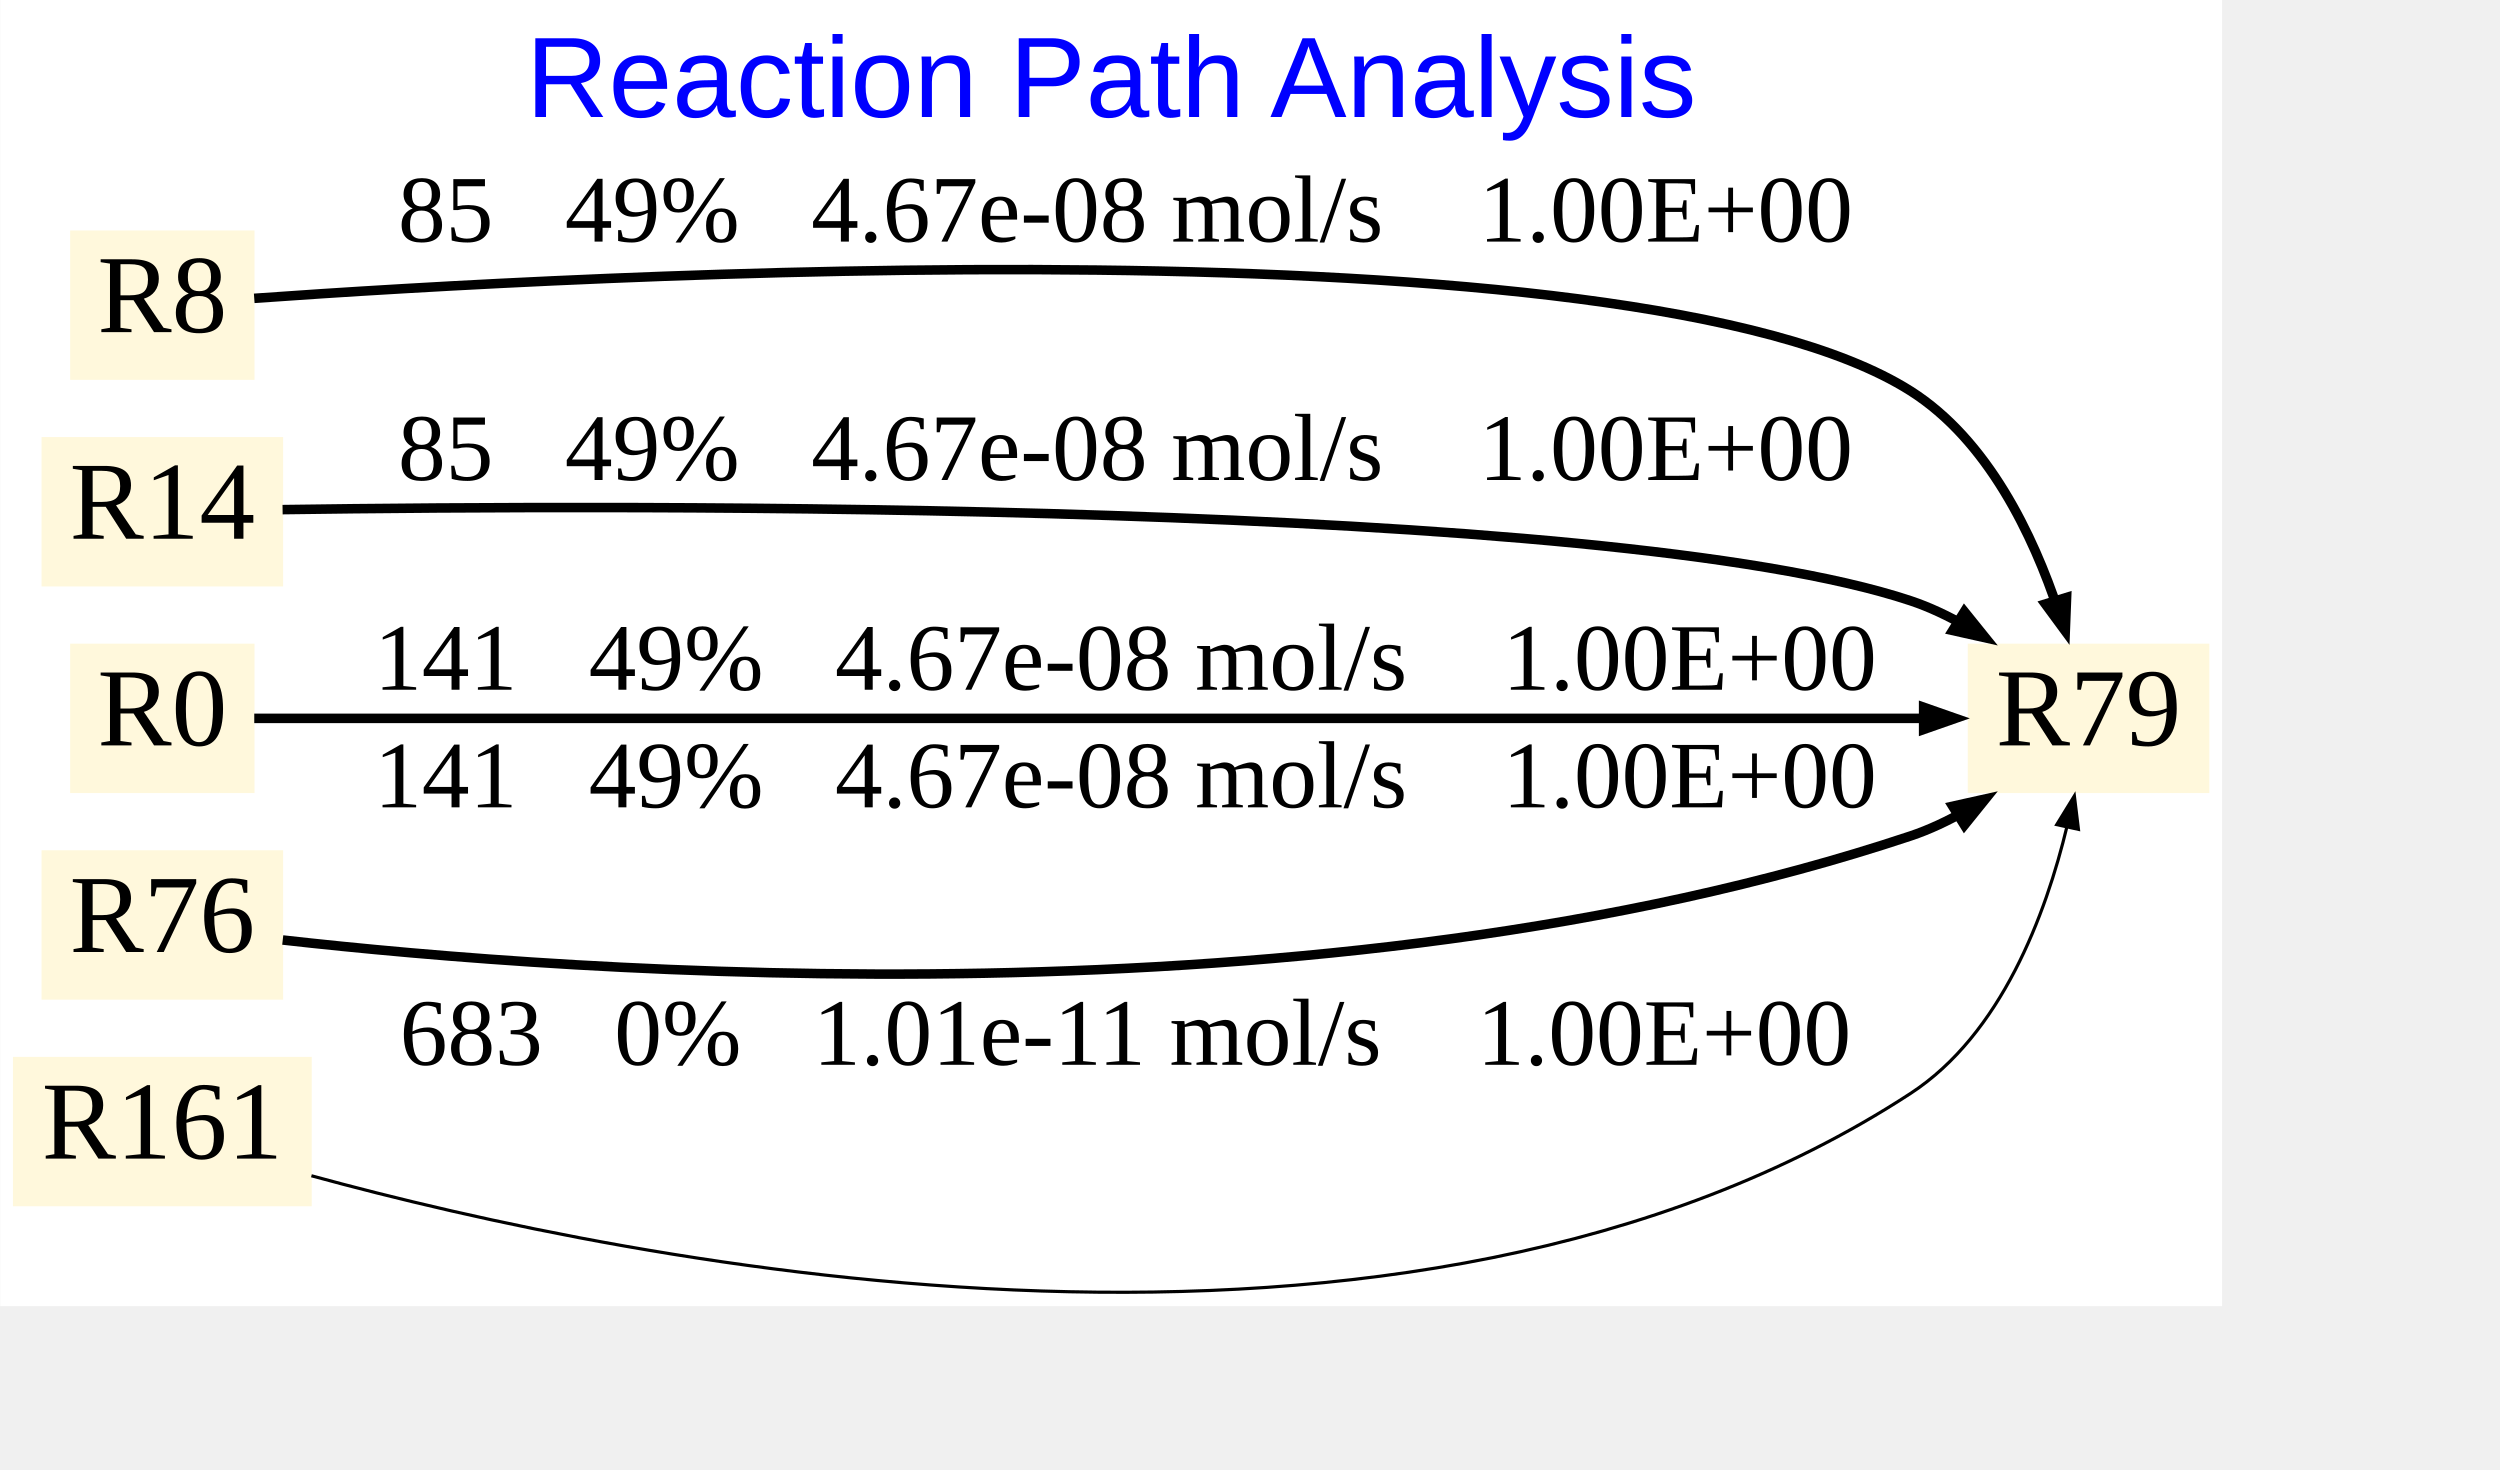
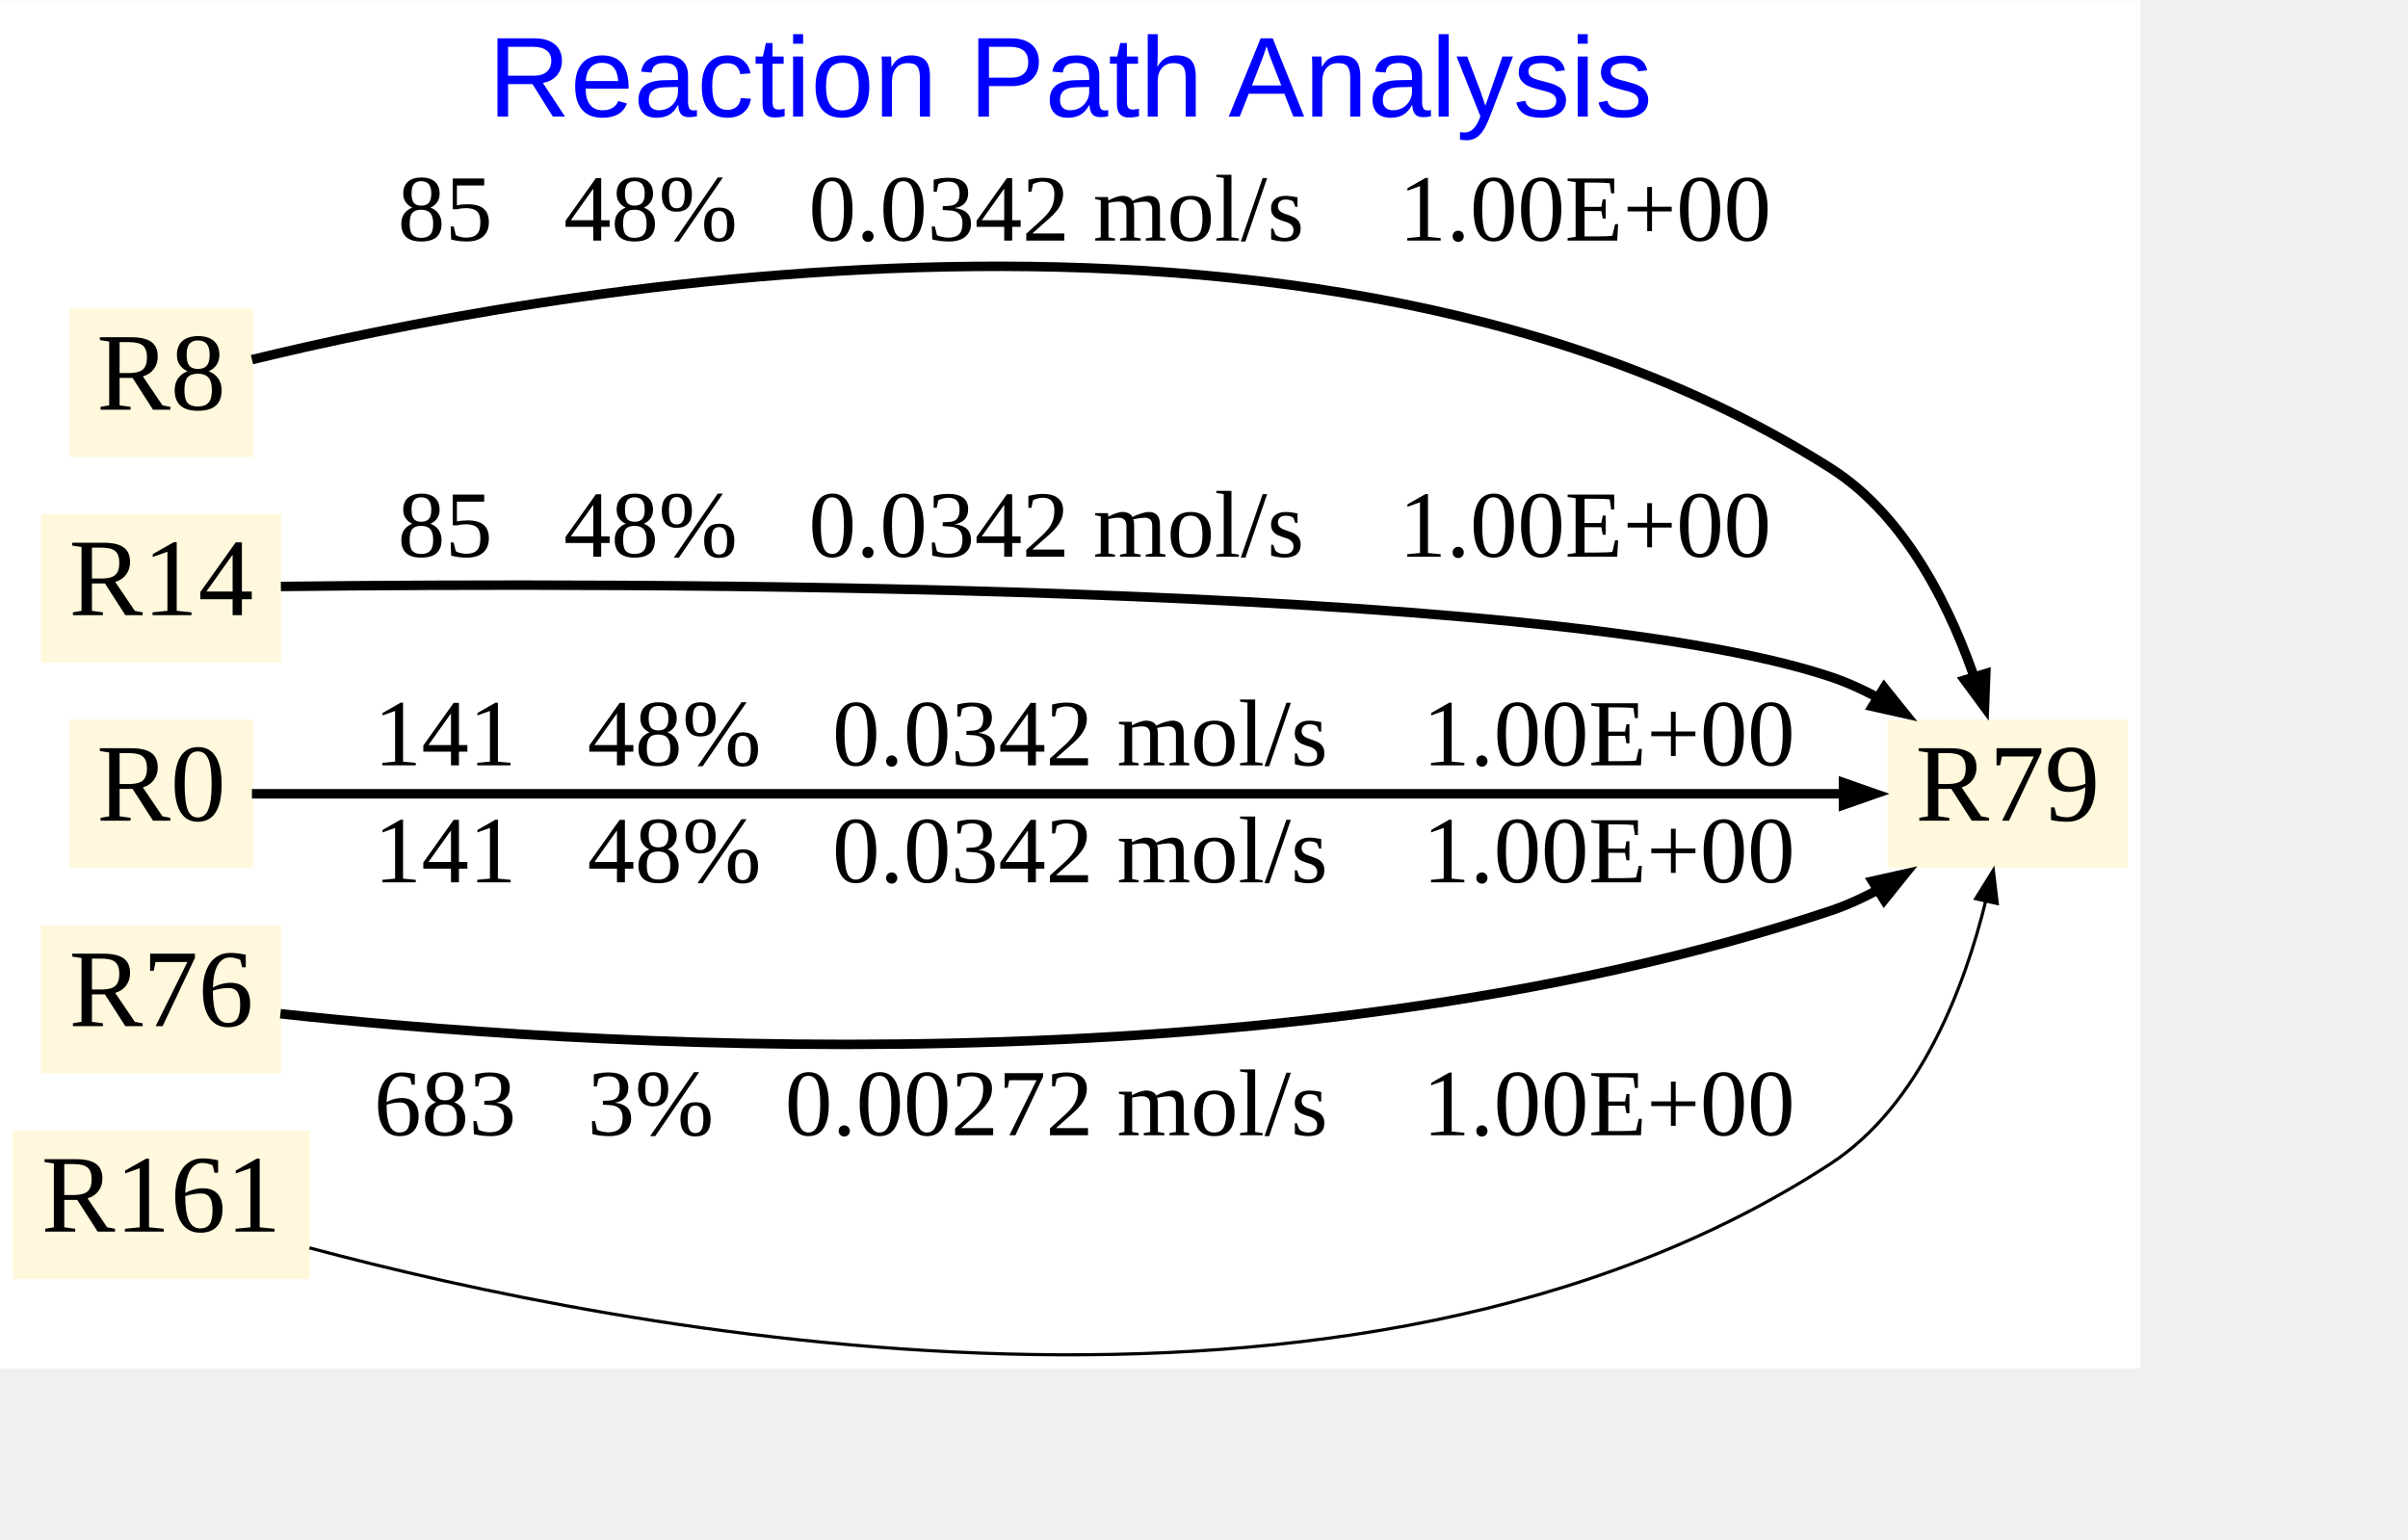
- <svg xmlns="http://www.w3.org/2000/svg" xmlns:xlink="http://www.w3.org/1999/xlink" width="621pt" height="365pt" viewBox="0.00 0.00 699.00 410.92">
-   <g id="graph0" class="graph" transform="scale(0.888889 0.888889) rotate(0) translate(4 406.92)">
-     <polygon fill="white" stroke="none" points="-4,4 -4,-406.92 695,-406.92 695,4 -4,4" />
-     <text text-anchor="middle" x="345.5" y="-370.12" font-family="Arial" font-size="36.00" fill="blue">Reaction Path Analysis</text>
+ <svg xmlns="http://www.w3.org/2000/svg" xmlns:xlink="http://www.w3.org/1999/xlink" width="602pt" height="385pt" viewBox="0.00 0.00 677.00 432.80">
+   <g id="graph0" class="graph" transform="scale(0.888889 0.888889) rotate(0) translate(4 428.8)">
+     <polygon fill="white" stroke="none" points="-4,4 -4,-428.8 673,-428.8 673,4 -4,4" />
+     <text text-anchor="middle" x="334.5" y="-392" font-family="Arial" font-size="36.00" fill="blue">Reaction Path Analysis</text>
    <g id="node1" class="node">
      <g id="a_node1">
        <a xlink:href="79.svg" xlink:title="R79">
-           <polygon fill="cornsilk" stroke="none" points="691,-204.42 615,-204.42 615,-157.42 691,-157.42 691,-204.42" />
-           <text text-anchor="middle" x="653" y="-172.42" font-family="Times New Roman,serif" font-size="35.00">R79</text>
+           <polygon fill="cornsilk" stroke="none" points="669,-201.3 593,-201.3 593,-154.3 669,-154.3 669,-201.3" />
+           <text text-anchor="middle" x="631" y="-169.3" font-family="Times New Roman,serif" font-size="35.00">R79</text>
        </a>
      </g>
    </g>
    <g id="node2" class="node">
      <g id="a_node2">
        <a xlink:href="8.svg" xlink:title="R8">
-           <polygon fill="cornsilk" stroke="none" points="76,-334.42 18,-334.42 18,-287.42 76,-287.42 76,-334.42" />
-           <text text-anchor="middle" x="47" y="-302.42" font-family="Times New Roman,serif" font-size="35.00">R8</text>
+           <polygon fill="cornsilk" stroke="none" points="76,-331.3 18,-331.3 18,-284.3 76,-284.3 76,-331.3" />
+           <text text-anchor="middle" x="47" y="-299.3" font-family="Times New Roman,serif" font-size="35.00">R8</text>
        </a>
      </g>
    </g>
    <g id="edge1" class="edge">
-       <path fill="none" stroke="black" stroke-width="3" d="M75.91,-313.06C175.11,-320.16 509.44,-339.4 597,-283.92 621.35,-268.49 635.62,-238.41 643.5,-214.73" />
-       <polygon fill="black" stroke="black" stroke-width="3" points="646.09,-218.96 645.68,-208.37 639.4,-216.9 646.09,-218.96" />
-       <text text-anchor="middle" x="350" y="-330.92" font-family="Times New Roman,serif" font-size="30.00">   85   49%   4.67e-08 mol/s    1.00E+00</text>
+       <path fill="none" stroke="black" stroke-width="3" d="M75.7,-315.13C159.02,-335.46 411.62,-384.55 575,-280.8 599.34,-265.35 613.61,-235.28 621.49,-211.6" />
+       <polygon fill="black" stroke="black" stroke-width="3" points="624.08,-215.83 623.67,-205.25 617.39,-213.78 624.08,-215.83" />
+       <text text-anchor="middle" x="339" y="-352.8" font-family="Times New Roman,serif" font-size="30.00">   85   48%   0.0342 mol/s    1.00E+00</text>
    </g>
    <g id="node3" class="node">
      <g id="a_node3">
        <a xlink:href="14.svg" xlink:title="R14">
-           <polygon fill="cornsilk" stroke="none" points="85,-269.42 9,-269.42 9,-222.42 85,-222.42 85,-269.42" />
-           <text text-anchor="middle" x="47" y="-237.42" font-family="Times New Roman,serif" font-size="35.00">R14</text>
+           <polygon fill="cornsilk" stroke="none" points="85,-266.3 9,-266.3 9,-219.3 85,-219.3 85,-266.3" />
+           <text text-anchor="middle" x="47" y="-234.3" font-family="Times New Roman,serif" font-size="35.00">R14</text>
        </a>
      </g>
    </g>
    <g id="edge2" class="edge">
-       <path fill="none" stroke="black" stroke-width="3" d="M84.83,-246.59C191.93,-248.13 501.7,-249.66 597,-217.92 602.95,-215.94 608.85,-213.13 614.46,-209.92" />
-       <polygon fill="black" stroke="black" stroke-width="3" points="613.94,-214.5 620.59,-206.25 610.25,-208.56 613.94,-214.5" />
-       <text text-anchor="middle" x="350" y="-255.92" font-family="Times New Roman,serif" font-size="30.00">   85   49%   4.67e-08 mol/s    1.00E+00</text>
+       <path fill="none" stroke="black" stroke-width="3" d="M84.84,-243.38C189,-244.61 483.98,-245.23 575,-214.8 580.94,-212.82 586.85,-210 592.46,-206.8" />
+       <polygon fill="black" stroke="black" stroke-width="3" points="591.94,-211.38 598.58,-203.12 588.24,-205.43 591.94,-211.38" />
+       <text text-anchor="middle" x="339" y="-252.8" font-family="Times New Roman,serif" font-size="30.00">   85   48%   0.0342 mol/s    1.00E+00</text>
    </g>
    <g id="node4" class="node">
      <g id="a_node4">
        <a xlink:href="0.svg" xlink:title="R0">
-           <polygon fill="cornsilk" stroke="none" points="76,-204.42 18,-204.42 18,-157.42 76,-157.42 76,-204.42" />
-           <text text-anchor="middle" x="47" y="-172.42" font-family="Times New Roman,serif" font-size="35.00">R0</text>
+           <polygon fill="cornsilk" stroke="none" points="76,-201.3 18,-201.3 18,-154.3 76,-154.3 76,-201.3" />
+           <text text-anchor="middle" x="47" y="-169.3" font-family="Times New Roman,serif" font-size="35.00">R0</text>
        </a>
      </g>
    </g>
    <g id="edge3" class="edge">
-       <path fill="none" stroke="black" stroke-width="3" d="M75.92,-180.92C171.2,-180.92 484.27,-180.92 604.44,-180.92" />
-       <polygon fill="black" stroke="black" stroke-width="3" points="601.12,-184.42 611.12,-180.92 601.12,-177.42 601.12,-184.42" />
-       <text text-anchor="middle" x="350" y="-189.92" font-family="Times New Roman,serif" font-size="30.00">   141   49%   4.67e-08 mol/s    1.00E+00</text>
+       <path fill="none" stroke="black" stroke-width="3" d="M75.68,-177.8C167.92,-177.8 465.6,-177.8 582.37,-177.8" />
+       <polygon fill="black" stroke="black" stroke-width="3" points="579.09,-181.3 589.09,-177.8 579.09,-174.3 579.09,-181.3" />
+       <text text-anchor="middle" x="339" y="-186.8" font-family="Times New Roman,serif" font-size="30.00">   141   48%   0.0342 mol/s    1.00E+00</text>
    </g>
    <g id="node5" class="node">
      <g id="a_node5">
        <a xlink:href="76.svg" xlink:title="R76">
-           <polygon fill="cornsilk" stroke="none" points="85,-139.42 9,-139.42 9,-92.42 85,-92.42 85,-139.42" />
-           <text text-anchor="middle" x="47" y="-107.42" font-family="Times New Roman,serif" font-size="35.00">R76</text>
+           <polygon fill="cornsilk" stroke="none" points="85,-136.3 9,-136.3 9,-89.3 85,-89.3 85,-136.3" />
+           <text text-anchor="middle" x="47" y="-104.3" font-family="Times New Roman,serif" font-size="35.00">R76</text>
        </a>
      </g>
    </g>
    <g id="edge4" class="edge">
-       <path fill="none" stroke="black" stroke-width="3" d="M84.88,-111.19C175.1,-101 412.97,-82.61 597,-143.92 602.95,-145.9 608.85,-148.71 614.46,-151.91" />
-       <polygon fill="black" stroke="black" stroke-width="3" points="610.25,-153.28 620.59,-155.58 613.94,-147.33 610.25,-153.28" />
-       <text text-anchor="middle" x="350" y="-152.92" font-family="Times New Roman,serif" font-size="30.00">   141   49%   4.67e-08 mol/s    1.00E+00</text>
+       <path fill="none" stroke="black" stroke-width="3" d="M84.7,-108.22C172.27,-98.66 399.26,-82.05 575,-140.8 580.94,-142.79 586.85,-145.61 592.46,-148.81" />
+       <polygon fill="black" stroke="black" stroke-width="3" points="588.24,-150.17 598.58,-152.48 591.94,-144.23 588.24,-150.17" />
+       <text text-anchor="middle" x="339" y="-149.8" font-family="Times New Roman,serif" font-size="30.00">   141   48%   0.0342 mol/s    1.00E+00</text>
    </g>
    <g id="node6" class="node">
      <g id="a_node6">
        <a xlink:href="161.svg" xlink:title="R161">
-           <polygon fill="cornsilk" stroke="none" points="94,-74.42 0,-74.42 0,-27.42 94,-27.42 94,-74.42" />
-           <text text-anchor="middle" x="47" y="-42.42" font-family="Times New Roman,serif" font-size="35.00">R161</text>
+           <polygon fill="cornsilk" stroke="none" points="94,-71.3 0,-71.3 0,-24.3 94,-24.3 94,-71.3" />
+           <text text-anchor="middle" x="47" y="-39.3" font-family="Times New Roman,serif" font-size="35.00">R161</text>
        </a>
      </g>
    </g>
    <g id="edge5" class="edge">
-       <path fill="none" stroke="black" d="M93.9,-37.02C194.51,-9.49 438.13,40.77 597,-62.92 625.57,-81.57 639.57,-119.25 646.25,-147.04" />
-       <polygon fill="black" stroke="black" points="642.99,-147.49 648.54,-156.52 649.82,-146 642.99,-147.49" />
-       <text text-anchor="middle" x="350" y="-71.92" font-family="Times New Roman,serif" font-size="30.00">   683   0%   1.01e-11 mol/s    1.00E+00</text>
+       <path fill="none" stroke="black" d="M93.89,-34.16C191.56,-8.05 423.42,38.08 575,-60.8 603.38,-79.32 617.41,-116.68 624.15,-144.23" />
+       <polygon fill="black" stroke="black" points="620.88,-144.61 626.47,-153.61 627.71,-143.09 620.88,-144.61" />
+       <text text-anchor="middle" x="339" y="-69.8" font-family="Times New Roman,serif" font-size="30.00">   683   3%   0.00272 mol/s    1.00E+00</text>
    </g>
  </g>
</svg>
